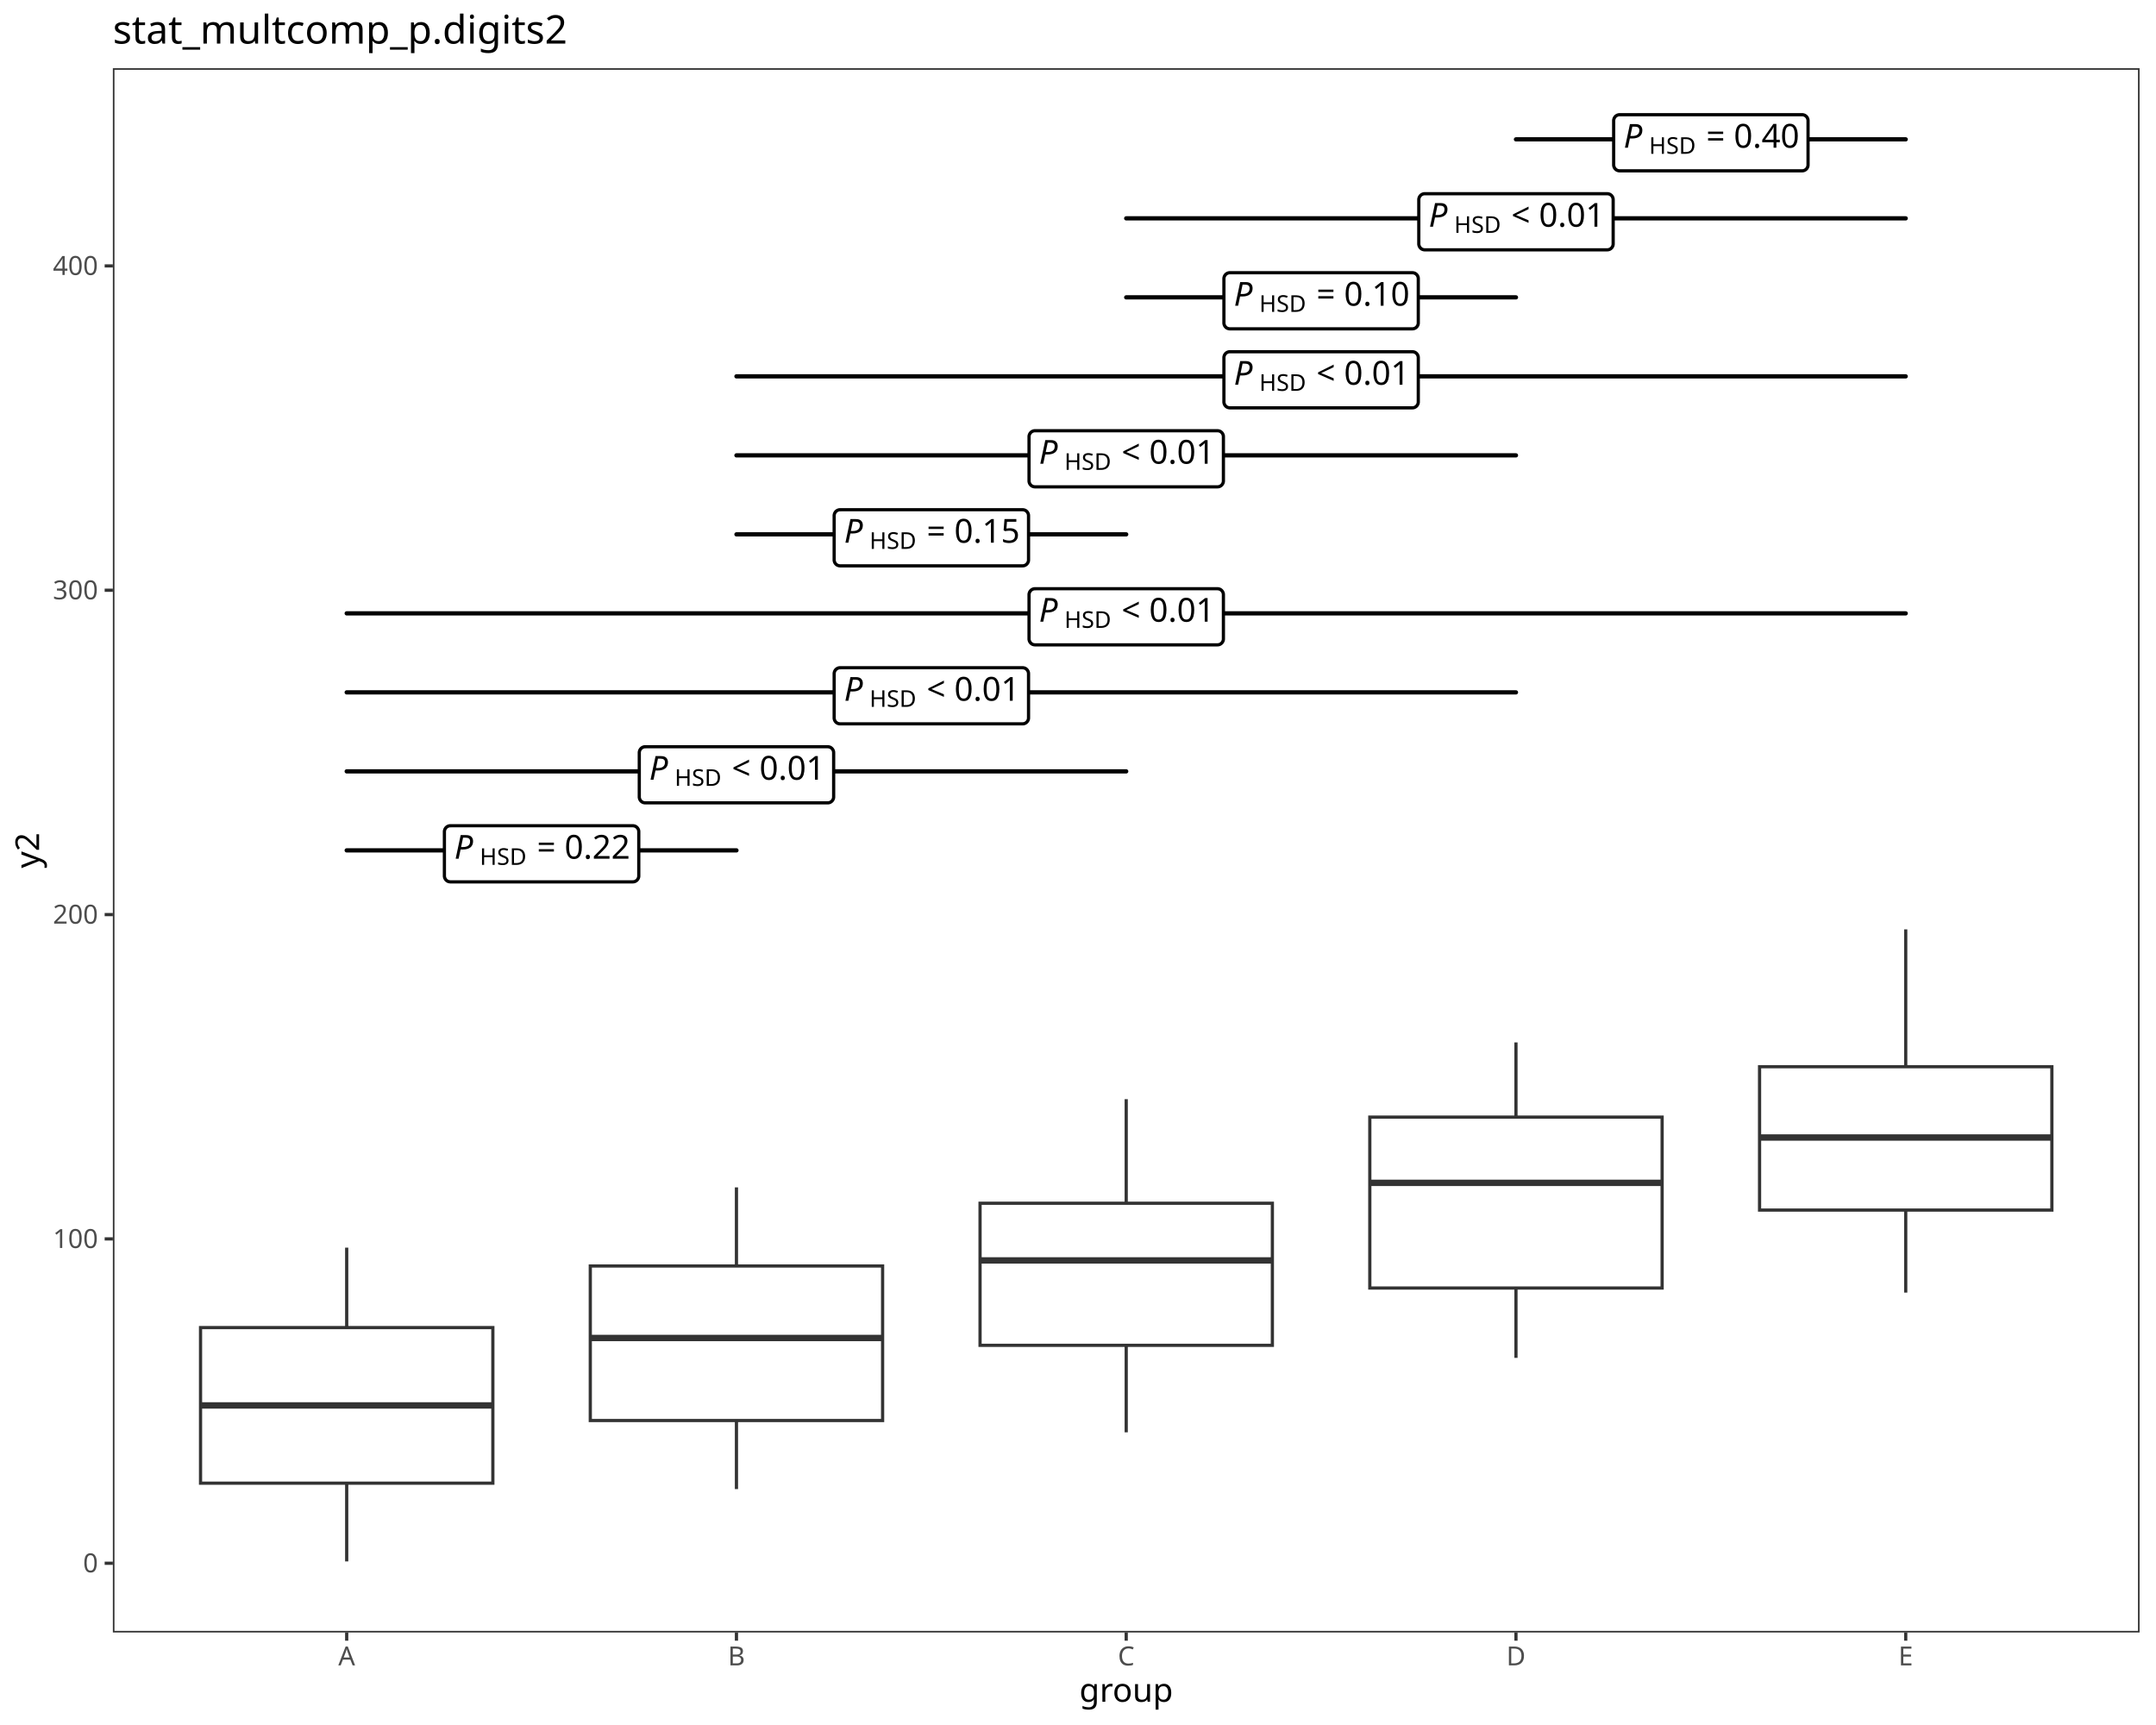
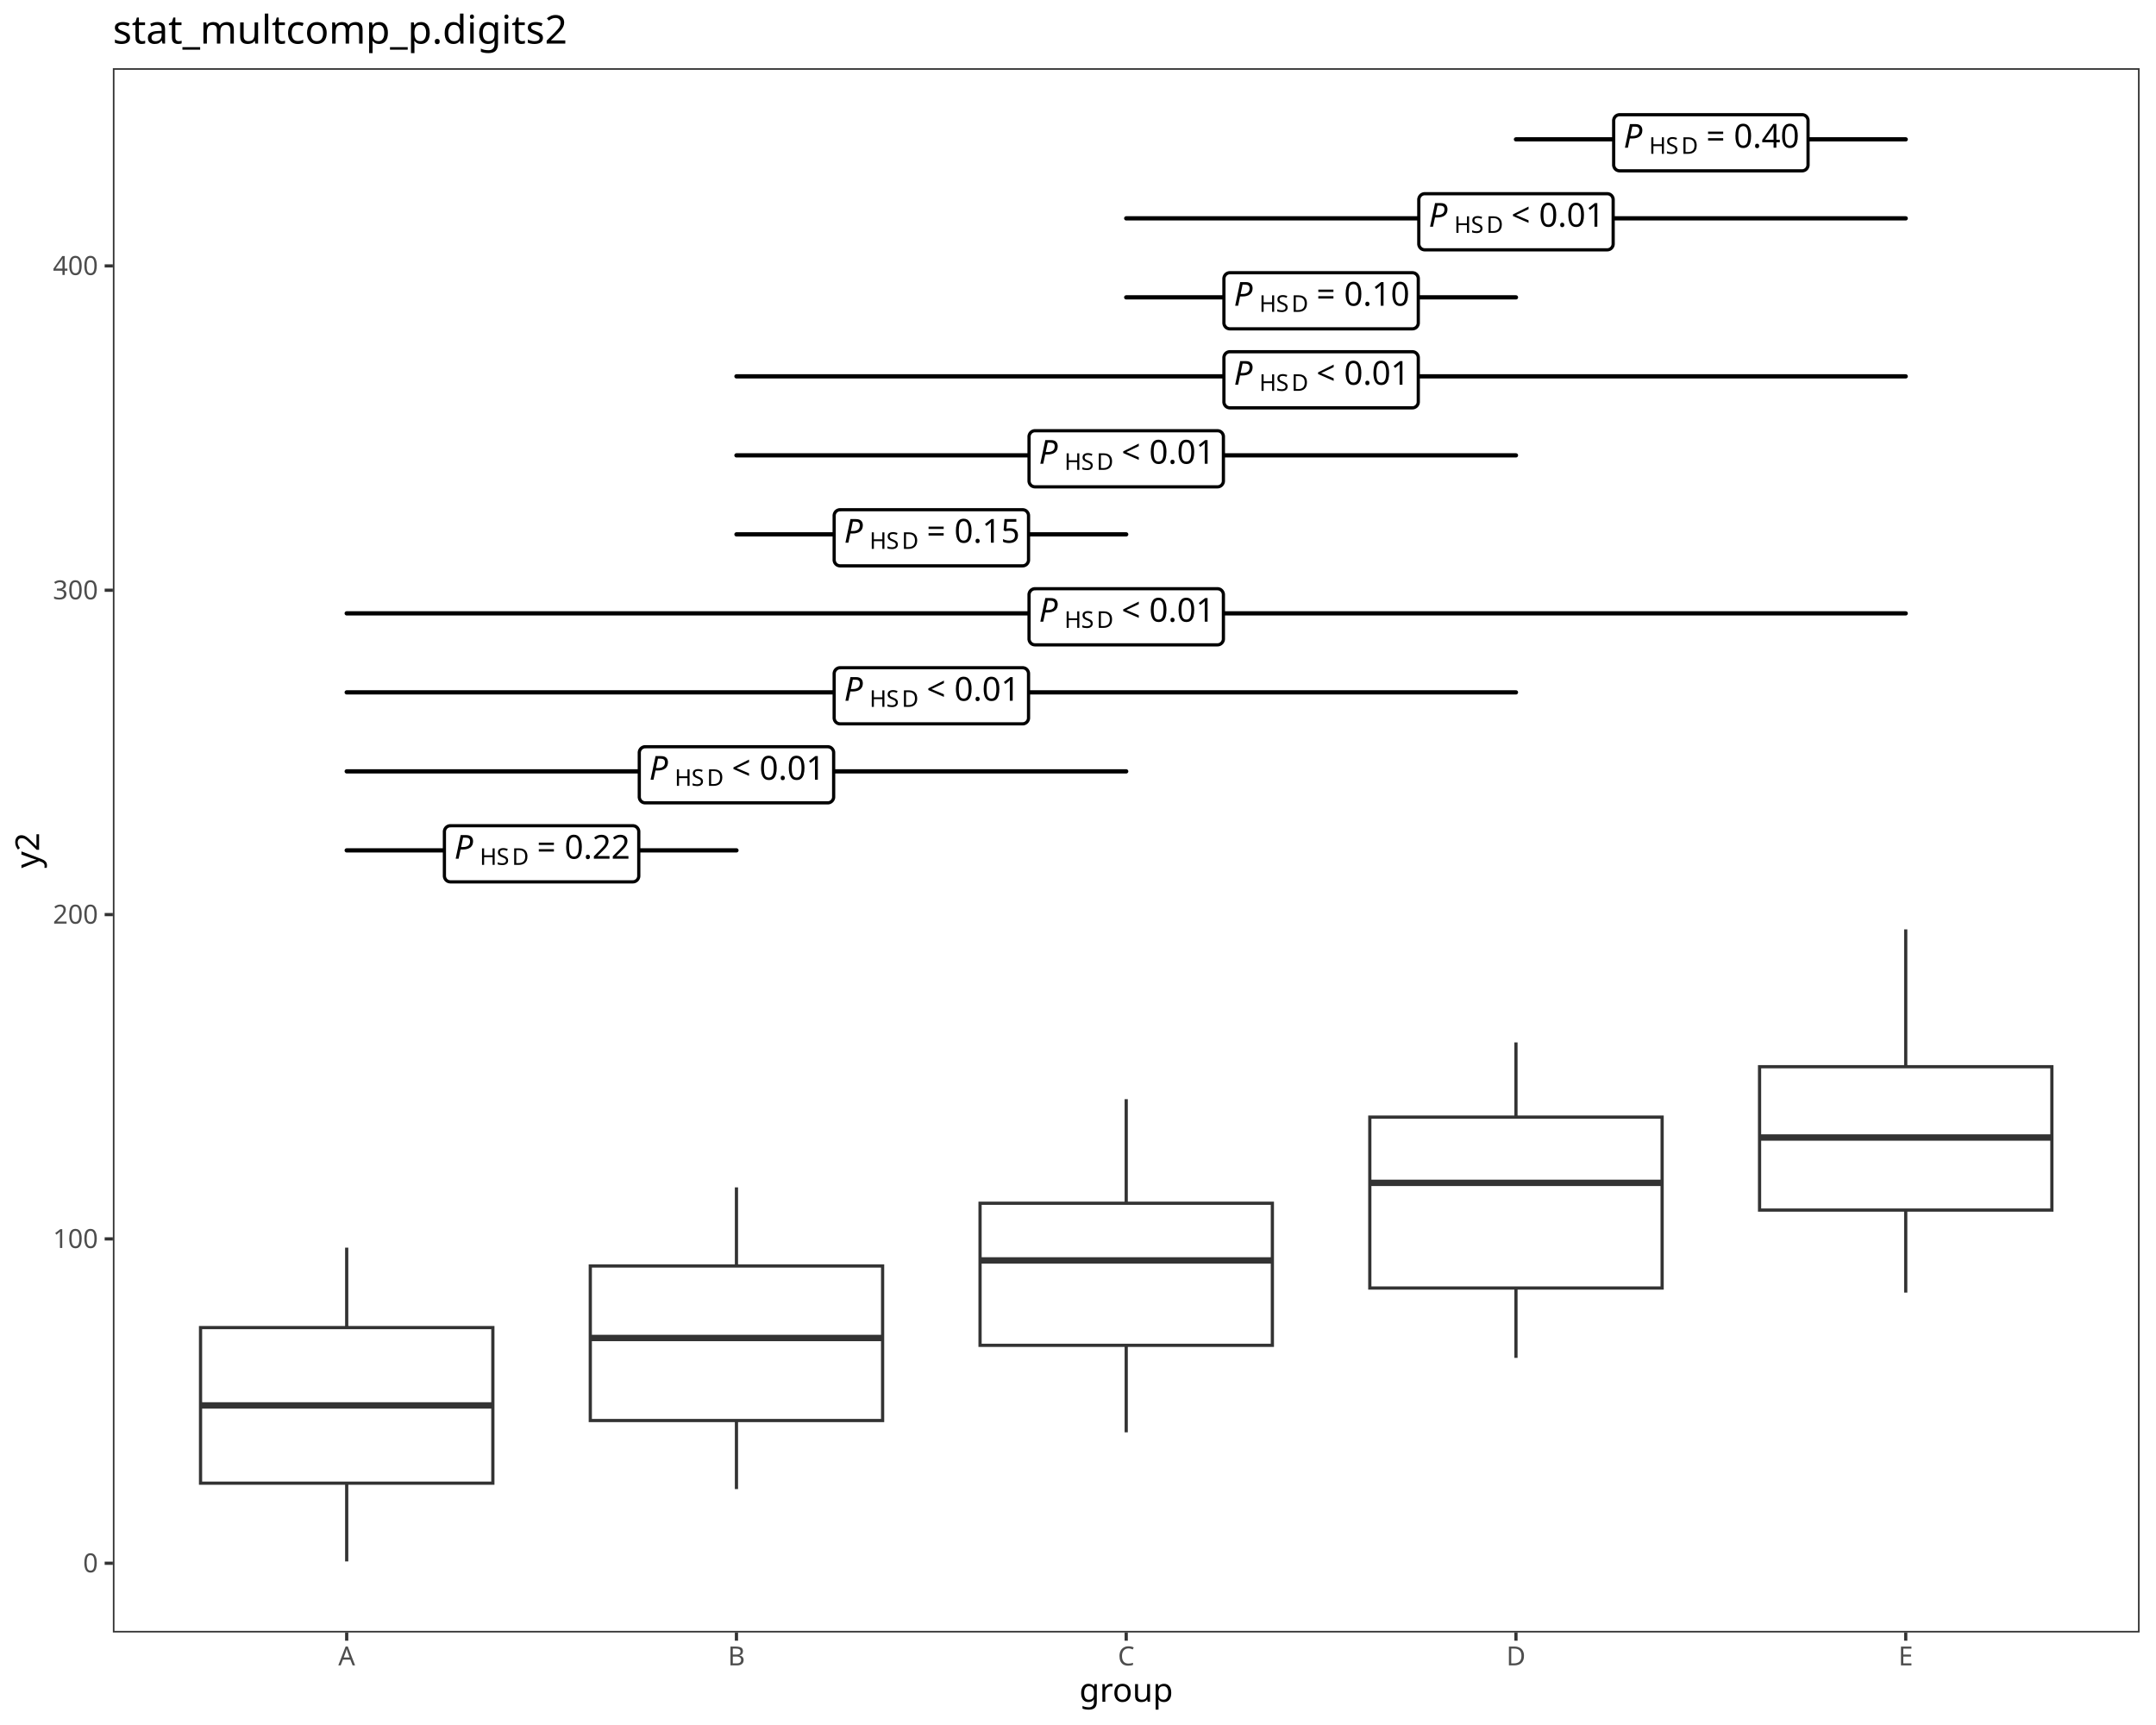
<svg xmlns="http://www.w3.org/2000/svg" class="svglite" data-engine-version="2.0" width="720.00pt" height="576.00pt" viewBox="0 0 720.00 576.00">
  <defs>
    <style type="text/css">
    .svglite line, .svglite polyline, .svglite polygon, .svglite path, .svglite rect, .svglite circle {
      fill: none;
      stroke: #000000;
      stroke-linecap: round;
      stroke-linejoin: round;
      stroke-miterlimit: 10.00;
    }
  </style>
  </defs>
  <rect width="100%" height="100%" style="stroke: none; fill: #FFFFFF;" />
  <defs>
    <clipPath id="cpMC4wMHw3MjAuMDB8MC4wMHw1NzYuMDA=">
      <rect x="0.00" y="0.00" width="720.00" height="576.00" />
    </clipPath>
  </defs>
  <g clip-path="url(#cpMC4wMHw3MjAuMDB8MC4wMHw1NzYuMDA=)">
    <rect x="0.00" y="0.00" width="720.00" height="576.00" style="stroke-width: 1.07; stroke: #FFFFFF; fill: #FFFFFF;" />
  </g>
  <defs>
    <clipPath id="cpMzcuNjl8NzE0LjUyfDIyLjc4fDU0NS4xMQ==">
      <rect x="37.69" y="22.78" width="676.83" height="522.33" />
    </clipPath>
  </defs>
  <g clip-path="url(#cpMzcuNjl8NzE0LjUyfDIyLjc4fDU0NS4xMQ==)">
    <rect x="37.69" y="22.78" width="676.83" height="522.33" style="stroke-width: 1.07; stroke: none; fill: #FFFFFF;" />
    <line x1="115.78" y1="443.30" x2="115.78" y2="416.60" style="stroke-width: 1.07; stroke: #333333; stroke-linecap: butt;" />
    <line x1="115.78" y1="495.25" x2="115.78" y2="521.37" style="stroke-width: 1.07; stroke: #333333; stroke-linecap: butt;" />
    <polygon points="66.97,443.30 66.97,495.25 164.59,495.25 164.59,443.30 66.97,443.30 " style="stroke-width: 1.07; stroke: #333333; stroke-linecap: butt; stroke-linejoin: miter; fill: #FFFFFF;" />
    <line x1="66.97" y1="469.29" x2="164.59" y2="469.29" style="stroke-width: 2.13; stroke: #333333; stroke-linecap: butt; stroke-linejoin: miter;" />
    <line x1="245.94" y1="422.73" x2="245.94" y2="396.48" style="stroke-width: 1.07; stroke: #333333; stroke-linecap: butt;" />
    <line x1="245.94" y1="474.33" x2="245.94" y2="497.23" style="stroke-width: 1.07; stroke: #333333; stroke-linecap: butt;" />
    <polygon points="197.13,422.73 197.13,474.33 294.75,474.33 294.75,422.73 197.13,422.73 " style="stroke-width: 1.07; stroke: #333333; stroke-linecap: butt; stroke-linejoin: miter; fill: #FFFFFF;" />
    <line x1="197.13" y1="446.77" x2="294.75" y2="446.77" style="stroke-width: 2.13; stroke: #333333; stroke-linecap: butt; stroke-linejoin: miter;" />
    <line x1="376.10" y1="401.78" x2="376.10" y2="367.02" style="stroke-width: 1.07; stroke: #333333; stroke-linecap: butt;" />
    <line x1="376.10" y1="449.22" x2="376.10" y2="478.27" style="stroke-width: 1.07; stroke: #333333; stroke-linecap: butt;" />
    <polygon points="327.29,401.78 327.29,449.22 424.91,449.22 424.91,401.78 327.29,401.78 " style="stroke-width: 1.07; stroke: #333333; stroke-linecap: butt; stroke-linejoin: miter; fill: #FFFFFF;" />
    <line x1="327.29" y1="420.87" x2="424.91" y2="420.87" style="stroke-width: 2.13; stroke: #333333; stroke-linecap: butt; stroke-linejoin: miter;" />
    <line x1="506.26" y1="373.02" x2="506.26" y2="348.07" style="stroke-width: 1.07; stroke: #333333; stroke-linecap: butt;" />
    <line x1="506.26" y1="430.09" x2="506.26" y2="453.41" style="stroke-width: 1.07; stroke: #333333; stroke-linecap: butt;" />
    <polygon points="457.45,373.02 457.45,430.09 555.07,430.09 555.07,373.02 457.45,373.02 " style="stroke-width: 1.07; stroke: #333333; stroke-linecap: butt; stroke-linejoin: miter; fill: #FFFFFF;" />
    <line x1="457.45" y1="394.97" x2="555.07" y2="394.97" style="stroke-width: 2.13; stroke: #333333; stroke-linecap: butt; stroke-linejoin: miter;" />
    <line x1="636.42" y1="356.19" x2="636.42" y2="310.33" style="stroke-width: 1.07; stroke: #333333; stroke-linecap: butt;" />
    <line x1="636.42" y1="404.06" x2="636.42" y2="431.61" style="stroke-width: 1.07; stroke: #333333; stroke-linecap: butt;" />
    <polygon points="587.61,356.19 587.61,404.06 685.23,404.06 685.23,356.19 587.61,356.19 " style="stroke-width: 1.07; stroke: #333333; stroke-linecap: butt; stroke-linejoin: miter; fill: #FFFFFF;" />
    <line x1="587.61" y1="379.83" x2="685.23" y2="379.83" style="stroke-width: 2.13; stroke: #333333; stroke-linecap: butt; stroke-linejoin: miter;" />
    <line x1="115.78" y1="283.95" x2="245.94" y2="283.95" style="stroke-width: 1.42;" />
    <polygon points="150.39,294.47 211.33,294.47 211.25,294.46 211.57,294.45 211.89,294.39 212.19,294.27 212.46,294.11 212.71,293.91 212.92,293.67 213.09,293.40 213.22,293.11 213.30,292.80 213.32,292.48 213.32,292.48 213.32,277.71 213.32,277.71 213.30,277.39 213.22,277.08 213.09,276.79 212.92,276.52 212.71,276.28 212.46,276.07 212.19,275.91 211.89,275.80 211.57,275.74 211.33,275.72 150.39,275.72 150.63,275.74 150.31,275.72 150.00,275.76 149.69,275.85 149.40,275.99 149.14,276.17 148.91,276.39 148.72,276.65 148.57,276.93 148.47,277.23 148.41,277.55 148.41,277.71 148.41,292.48 148.41,292.32 148.41,292.64 148.47,292.95 148.57,293.26 148.72,293.54 148.91,293.80 149.14,294.02 149.40,294.20 149.69,294.34 150.00,294.42 150.31,294.46 " style="stroke-width: 1.07; fill: #FFFFFF;" />
    <text x="151.72" y="286.74" style="font-size: 11.04px; font-style: italic; font-family: sans;" textLength="7.37px" lengthAdjust="spacingAndGlyphs">P</text>
-     <text x="160.22" y="288.79" style="font-size: 7.73px; font-family: sans;" textLength="16.32px" lengthAdjust="spacingAndGlyphs">HSD</text>
+     <text x="160.22" y="288.79" style="font-size: 7.73px; font-family: sans;" textLength="5.58px" lengthAdjust="spacingAndGlyphs">H</text>
+     <text x="165.81" y="288.79" style="font-size: 7.73px; font-family: sans;" textLength="5.16px" lengthAdjust="spacingAndGlyphs">S</text>
+     <text x="170.96" y="288.79" style="font-size: 7.73px; font-family: sans;" textLength="5.58px" lengthAdjust="spacingAndGlyphs">D</text>
    <text x="176.55" y="286.74" style="font-size: 11.04px; font-family: sans;" textLength="2.76px" lengthAdjust="spacingAndGlyphs"> </text>
    <text x="179.31" y="286.74" style="font-size: 11.04px; font-family: sans;" textLength="6.45px" lengthAdjust="spacingAndGlyphs">=</text>
    <text x="185.76" y="286.74" style="font-size: 11.04px; font-family: sans;" textLength="2.76px" lengthAdjust="spacingAndGlyphs"> </text>
    <text x="188.52" y="286.74" style="font-size: 11.04px; font-family: sans;" textLength="21.49px" lengthAdjust="spacingAndGlyphs">0.22</text>
    <line x1="115.78" y1="257.57" x2="376.10" y2="257.57" style="stroke-width: 1.42;" />
    <polygon points="215.47,268.08 276.41,268.08 276.33,268.08 276.65,268.07 276.97,268.01 277.27,267.89 277.54,267.73 277.79,267.53 278.00,267.29 278.17,267.02 278.30,266.73 278.38,266.42 278.40,266.10 278.40,266.10 278.40,251.33 278.40,251.33 278.38,251.01 278.30,250.70 278.17,250.41 278.00,250.14 277.79,249.90 277.54,249.69 277.27,249.53 276.97,249.42 276.65,249.36 276.41,249.34 215.47,249.34 215.71,249.36 215.39,249.34 215.08,249.38 214.77,249.47 214.48,249.61 214.22,249.79 213.99,250.01 213.80,250.27 213.65,250.55 213.55,250.85 213.49,251.17 213.49,251.33 213.49,266.10 213.49,265.94 213.49,266.26 213.55,266.57 213.65,266.88 213.80,267.16 213.99,267.42 214.22,267.64 214.48,267.82 214.77,267.96 215.08,268.04 215.39,268.08 " style="stroke-width: 1.07; fill: #FFFFFF;" />
    <text x="216.80" y="260.36" style="font-size: 11.04px; font-style: italic; font-family: sans;" textLength="7.37px" lengthAdjust="spacingAndGlyphs">P</text>
-     <text x="225.30" y="262.41" style="font-size: 7.73px; font-family: sans;" textLength="16.32px" lengthAdjust="spacingAndGlyphs">HSD</text>
+     <text x="225.30" y="262.41" style="font-size: 7.73px; font-family: sans;" textLength="5.58px" lengthAdjust="spacingAndGlyphs">H</text>
+     <text x="230.89" y="262.41" style="font-size: 7.73px; font-family: sans;" textLength="5.16px" lengthAdjust="spacingAndGlyphs">S</text>
+     <text x="236.04" y="262.41" style="font-size: 7.73px; font-family: sans;" textLength="5.58px" lengthAdjust="spacingAndGlyphs">D</text>
    <text x="241.63" y="260.36" style="font-size: 11.04px; font-family: sans;" textLength="2.76px" lengthAdjust="spacingAndGlyphs"> </text>
    <text x="244.39" y="260.36" style="font-size: 11.04px; font-family: sans;" textLength="6.45px" lengthAdjust="spacingAndGlyphs">&lt;</text>
    <text x="250.84" y="260.36" style="font-size: 11.04px; font-family: sans;" textLength="2.76px" lengthAdjust="spacingAndGlyphs"> </text>
    <text x="253.60" y="260.36" style="font-size: 11.04px; font-family: sans;" textLength="21.49px" lengthAdjust="spacingAndGlyphs">0.01</text>
    <line x1="115.78" y1="231.19" x2="506.26" y2="231.19" style="stroke-width: 1.42;" />
    <polygon points="280.55,241.70 341.49,241.70 341.41,241.70 341.73,241.69 342.05,241.63 342.35,241.51 342.62,241.35 342.87,241.15 343.08,240.91 343.25,240.64 343.38,240.35 343.46,240.04 343.48,239.72 343.48,239.72 343.48,224.95 343.48,224.95 343.46,224.63 343.38,224.32 343.25,224.03 343.08,223.76 342.87,223.52 342.62,223.31 342.35,223.15 342.05,223.04 341.73,222.98 341.49,222.96 280.55,222.96 280.79,222.98 280.47,222.96 280.16,223.00 279.85,223.09 279.56,223.23 279.30,223.41 279.07,223.63 278.88,223.89 278.73,224.17 278.63,224.47 278.57,224.79 278.57,224.95 278.57,239.72 278.57,239.56 278.57,239.88 278.63,240.19 278.73,240.50 278.88,240.78 279.07,241.04 279.30,241.26 279.56,241.44 279.85,241.58 280.16,241.66 280.47,241.70 " style="stroke-width: 1.07; fill: #FFFFFF;" />
    <text x="281.88" y="233.98" style="font-size: 11.04px; font-style: italic; font-family: sans;" textLength="7.37px" lengthAdjust="spacingAndGlyphs">P</text>
-     <text x="290.38" y="236.03" style="font-size: 7.73px; font-family: sans;" textLength="16.32px" lengthAdjust="spacingAndGlyphs">HSD</text>
+     <text x="290.38" y="236.03" style="font-size: 7.73px; font-family: sans;" textLength="5.58px" lengthAdjust="spacingAndGlyphs">H</text>
+     <text x="295.97" y="236.03" style="font-size: 7.73px; font-family: sans;" textLength="5.16px" lengthAdjust="spacingAndGlyphs">S</text>
+     <text x="301.12" y="236.03" style="font-size: 7.73px; font-family: sans;" textLength="5.58px" lengthAdjust="spacingAndGlyphs">D</text>
    <text x="306.71" y="233.98" style="font-size: 11.04px; font-family: sans;" textLength="2.76px" lengthAdjust="spacingAndGlyphs"> </text>
    <text x="309.47" y="233.98" style="font-size: 11.04px; font-family: sans;" textLength="6.45px" lengthAdjust="spacingAndGlyphs">&lt;</text>
    <text x="315.92" y="233.98" style="font-size: 11.04px; font-family: sans;" textLength="2.76px" lengthAdjust="spacingAndGlyphs"> </text>
    <text x="318.68" y="233.98" style="font-size: 11.04px; font-family: sans;" textLength="21.49px" lengthAdjust="spacingAndGlyphs">0.01</text>
    <line x1="115.78" y1="204.81" x2="636.42" y2="204.81" style="stroke-width: 1.42;" />
    <polygon points="345.63,215.32 406.57,215.32 406.49,215.32 406.81,215.31 407.13,215.25 407.43,215.13 407.70,214.97 407.95,214.77 408.16,214.53 408.33,214.26 408.46,213.97 408.54,213.66 408.56,213.34 408.56,213.34 408.56,198.57 408.56,198.57 408.54,198.25 408.46,197.94 408.33,197.65 408.16,197.38 407.95,197.14 407.70,196.93 407.43,196.77 407.13,196.66 406.81,196.60 406.57,196.58 345.63,196.58 345.87,196.60 345.55,196.58 345.24,196.62 344.93,196.71 344.64,196.85 344.38,197.03 344.15,197.25 343.96,197.51 343.81,197.79 343.71,198.09 343.65,198.41 343.65,198.57 343.65,213.34 343.65,213.18 343.65,213.50 343.71,213.81 343.81,214.12 343.96,214.40 344.15,214.65 344.38,214.88 344.64,215.06 344.93,215.20 345.24,215.28 345.55,215.32 " style="stroke-width: 1.07; fill: #FFFFFF;" />
    <text x="346.96" y="207.60" style="font-size: 11.04px; font-style: italic; font-family: sans;" textLength="7.37px" lengthAdjust="spacingAndGlyphs">P</text>
-     <text x="355.46" y="209.65" style="font-size: 7.73px; font-family: sans;" textLength="16.32px" lengthAdjust="spacingAndGlyphs">HSD</text>
+     <text x="355.46" y="209.65" style="font-size: 7.73px; font-family: sans;" textLength="5.58px" lengthAdjust="spacingAndGlyphs">H</text>
+     <text x="361.05" y="209.65" style="font-size: 7.73px; font-family: sans;" textLength="5.16px" lengthAdjust="spacingAndGlyphs">S</text>
+     <text x="366.20" y="209.65" style="font-size: 7.73px; font-family: sans;" textLength="5.58px" lengthAdjust="spacingAndGlyphs">D</text>
    <text x="371.79" y="207.60" style="font-size: 11.04px; font-family: sans;" textLength="2.76px" lengthAdjust="spacingAndGlyphs"> </text>
    <text x="374.55" y="207.60" style="font-size: 11.04px; font-family: sans;" textLength="6.45px" lengthAdjust="spacingAndGlyphs">&lt;</text>
    <text x="381.00" y="207.60" style="font-size: 11.04px; font-family: sans;" textLength="2.76px" lengthAdjust="spacingAndGlyphs"> </text>
    <text x="383.76" y="207.60" style="font-size: 11.04px; font-family: sans;" textLength="21.49px" lengthAdjust="spacingAndGlyphs">0.01</text>
    <line x1="245.94" y1="178.43" x2="376.10" y2="178.43" style="stroke-width: 1.42;" />
    <polygon points="280.55,188.94 341.49,188.94 341.41,188.94 341.73,188.93 342.05,188.87 342.35,188.75 342.62,188.59 342.87,188.39 343.08,188.15 343.25,187.88 343.38,187.59 343.46,187.28 343.48,186.96 343.48,186.96 343.48,172.19 343.48,172.19 343.46,171.87 343.38,171.56 343.25,171.27 343.08,171.00 342.87,170.76 342.62,170.55 342.35,170.39 342.05,170.28 341.73,170.22 341.49,170.20 280.55,170.20 280.79,170.22 280.47,170.20 280.16,170.24 279.85,170.33 279.56,170.47 279.30,170.65 279.07,170.87 278.88,171.13 278.73,171.41 278.63,171.71 278.57,172.03 278.57,172.19 278.57,186.96 278.57,186.80 278.57,187.12 278.63,187.43 278.73,187.74 278.88,188.02 279.07,188.27 279.30,188.50 279.56,188.68 279.85,188.81 280.16,188.90 280.47,188.94 " style="stroke-width: 1.07; fill: #FFFFFF;" />
    <text x="281.88" y="181.22" style="font-size: 11.04px; font-style: italic; font-family: sans;" textLength="7.37px" lengthAdjust="spacingAndGlyphs">P</text>
-     <text x="290.38" y="183.27" style="font-size: 7.73px; font-family: sans;" textLength="16.32px" lengthAdjust="spacingAndGlyphs">HSD</text>
+     <text x="290.38" y="183.27" style="font-size: 7.73px; font-family: sans;" textLength="5.58px" lengthAdjust="spacingAndGlyphs">H</text>
+     <text x="295.97" y="183.27" style="font-size: 7.73px; font-family: sans;" textLength="5.16px" lengthAdjust="spacingAndGlyphs">S</text>
+     <text x="301.12" y="183.27" style="font-size: 7.73px; font-family: sans;" textLength="5.58px" lengthAdjust="spacingAndGlyphs">D</text>
    <text x="306.71" y="181.22" style="font-size: 11.04px; font-family: sans;" textLength="2.76px" lengthAdjust="spacingAndGlyphs"> </text>
    <text x="309.47" y="181.22" style="font-size: 11.04px; font-family: sans;" textLength="6.45px" lengthAdjust="spacingAndGlyphs">=</text>
    <text x="315.92" y="181.22" style="font-size: 11.04px; font-family: sans;" textLength="2.76px" lengthAdjust="spacingAndGlyphs"> </text>
    <text x="318.68" y="181.22" style="font-size: 11.04px; font-family: sans;" textLength="21.49px" lengthAdjust="spacingAndGlyphs">0.15</text>
    <line x1="245.94" y1="152.05" x2="506.26" y2="152.05" style="stroke-width: 1.42;" />
    <polygon points="345.63,162.56 406.57,162.56 406.49,162.56 406.81,162.55 407.13,162.49 407.43,162.37 407.70,162.21 407.95,162.01 408.16,161.77 408.33,161.50 408.46,161.21 408.54,160.90 408.56,160.58 408.56,160.58 408.56,145.81 408.56,145.81 408.54,145.49 408.46,145.18 408.33,144.89 408.16,144.61 407.95,144.38 407.70,144.17 407.43,144.01 407.13,143.90 406.81,143.84 406.57,143.82 345.63,143.82 345.87,143.84 345.55,143.82 345.24,143.86 344.93,143.95 344.64,144.09 344.38,144.27 344.15,144.49 343.96,144.75 343.81,145.03 343.71,145.33 343.65,145.65 343.65,145.81 343.65,160.58 343.65,160.42 343.65,160.74 343.71,161.05 343.81,161.36 343.96,161.64 344.15,161.89 344.38,162.12 344.64,162.30 344.93,162.43 345.24,162.52 345.55,162.56 " style="stroke-width: 1.07; fill: #FFFFFF;" />
    <text x="346.96" y="154.84" style="font-size: 11.04px; font-style: italic; font-family: sans;" textLength="7.37px" lengthAdjust="spacingAndGlyphs">P</text>
-     <text x="355.46" y="156.89" style="font-size: 7.73px; font-family: sans;" textLength="16.32px" lengthAdjust="spacingAndGlyphs">HSD</text>
+     <text x="355.46" y="156.89" style="font-size: 7.73px; font-family: sans;" textLength="5.58px" lengthAdjust="spacingAndGlyphs">H</text>
+     <text x="361.05" y="156.89" style="font-size: 7.73px; font-family: sans;" textLength="5.16px" lengthAdjust="spacingAndGlyphs">S</text>
+     <text x="366.20" y="156.89" style="font-size: 7.73px; font-family: sans;" textLength="5.58px" lengthAdjust="spacingAndGlyphs">D</text>
    <text x="371.79" y="154.84" style="font-size: 11.04px; font-family: sans;" textLength="2.76px" lengthAdjust="spacingAndGlyphs"> </text>
    <text x="374.55" y="154.84" style="font-size: 11.04px; font-family: sans;" textLength="6.45px" lengthAdjust="spacingAndGlyphs">&lt;</text>
    <text x="381.00" y="154.84" style="font-size: 11.04px; font-family: sans;" textLength="2.76px" lengthAdjust="spacingAndGlyphs"> </text>
    <text x="383.76" y="154.84" style="font-size: 11.04px; font-family: sans;" textLength="21.49px" lengthAdjust="spacingAndGlyphs">0.01</text>
    <line x1="245.94" y1="125.67" x2="636.42" y2="125.67" style="stroke-width: 1.42;" />
    <polygon points="410.71,136.18 471.65,136.18 471.57,136.18 471.89,136.17 472.21,136.11 472.51,135.99 472.78,135.83 473.03,135.63 473.24,135.39 473.41,135.12 473.54,134.83 473.62,134.52 473.64,134.20 473.64,134.20 473.64,119.43 473.64,119.43 473.62,119.11 473.54,118.80 473.41,118.50 473.24,118.23 473.03,118.00 472.78,117.79 472.51,117.63 472.21,117.52 471.89,117.46 471.65,117.44 410.71,117.44 410.95,117.46 410.63,117.44 410.32,117.48 410.01,117.57 409.72,117.71 409.46,117.89 409.23,118.11 409.04,118.37 408.89,118.65 408.79,118.95 408.73,119.27 408.73,119.43 408.73,134.20 408.73,134.04 408.73,134.36 408.79,134.67 408.89,134.98 409.04,135.26 409.23,135.51 409.46,135.74 409.72,135.92 410.01,136.05 410.32,136.14 410.63,136.18 " style="stroke-width: 1.07; fill: #FFFFFF;" />
    <text x="412.04" y="128.46" style="font-size: 11.04px; font-style: italic; font-family: sans;" textLength="7.37px" lengthAdjust="spacingAndGlyphs">P</text>
-     <text x="420.54" y="130.51" style="font-size: 7.73px; font-family: sans;" textLength="16.32px" lengthAdjust="spacingAndGlyphs">HSD</text>
+     <text x="420.54" y="130.51" style="font-size: 7.73px; font-family: sans;" textLength="5.58px" lengthAdjust="spacingAndGlyphs">H</text>
+     <text x="426.13" y="130.51" style="font-size: 7.73px; font-family: sans;" textLength="5.16px" lengthAdjust="spacingAndGlyphs">S</text>
+     <text x="431.28" y="130.51" style="font-size: 7.73px; font-family: sans;" textLength="5.58px" lengthAdjust="spacingAndGlyphs">D</text>
    <text x="436.87" y="128.46" style="font-size: 11.04px; font-family: sans;" textLength="2.76px" lengthAdjust="spacingAndGlyphs"> </text>
    <text x="439.63" y="128.46" style="font-size: 11.04px; font-family: sans;" textLength="6.45px" lengthAdjust="spacingAndGlyphs">&lt;</text>
    <text x="446.08" y="128.46" style="font-size: 11.04px; font-family: sans;" textLength="2.76px" lengthAdjust="spacingAndGlyphs"> </text>
    <text x="448.84" y="128.46" style="font-size: 11.04px; font-family: sans;" textLength="21.49px" lengthAdjust="spacingAndGlyphs">0.01</text>
    <line x1="376.10" y1="99.29" x2="506.26" y2="99.29" style="stroke-width: 1.42;" />
    <polygon points="410.71,109.80 471.65,109.80 471.57,109.80 471.89,109.79 472.21,109.72 472.51,109.61 472.78,109.45 473.03,109.25 473.24,109.01 473.41,108.74 473.54,108.45 473.62,108.13 473.64,107.82 473.64,107.82 473.64,93.05 473.64,93.05 473.62,92.73 473.54,92.42 473.41,92.12 473.24,91.85 473.03,91.61 472.78,91.41 472.51,91.25 472.21,91.14 471.89,91.08 471.65,91.06 410.71,91.06 410.95,91.08 410.63,91.06 410.32,91.10 410.01,91.19 409.72,91.33 409.46,91.51 409.23,91.73 409.04,91.99 408.89,92.27 408.79,92.57 408.73,92.89 408.73,93.05 408.73,107.82 408.73,107.66 408.73,107.98 408.79,108.29 408.89,108.60 409.04,108.88 409.23,109.13 409.46,109.36 409.72,109.54 410.01,109.67 410.32,109.76 410.63,109.80 " style="stroke-width: 1.07; fill: #FFFFFF;" />
    <text x="412.04" y="102.08" style="font-size: 11.04px; font-style: italic; font-family: sans;" textLength="7.37px" lengthAdjust="spacingAndGlyphs">P</text>
-     <text x="420.54" y="104.13" style="font-size: 7.73px; font-family: sans;" textLength="16.32px" lengthAdjust="spacingAndGlyphs">HSD</text>
+     <text x="420.54" y="104.13" style="font-size: 7.73px; font-family: sans;" textLength="5.58px" lengthAdjust="spacingAndGlyphs">H</text>
+     <text x="426.13" y="104.13" style="font-size: 7.73px; font-family: sans;" textLength="5.16px" lengthAdjust="spacingAndGlyphs">S</text>
+     <text x="431.28" y="104.13" style="font-size: 7.73px; font-family: sans;" textLength="5.58px" lengthAdjust="spacingAndGlyphs">D</text>
    <text x="436.87" y="102.08" style="font-size: 11.04px; font-family: sans;" textLength="2.76px" lengthAdjust="spacingAndGlyphs"> </text>
    <text x="439.63" y="102.08" style="font-size: 11.04px; font-family: sans;" textLength="6.45px" lengthAdjust="spacingAndGlyphs">=</text>
    <text x="446.08" y="102.08" style="font-size: 11.04px; font-family: sans;" textLength="2.76px" lengthAdjust="spacingAndGlyphs"> </text>
    <text x="448.84" y="102.08" style="font-size: 11.04px; font-family: sans;" textLength="21.49px" lengthAdjust="spacingAndGlyphs">0.10</text>
    <line x1="376.10" y1="72.91" x2="636.42" y2="72.91" style="stroke-width: 1.42;" />
    <polygon points="475.79,83.42 536.73,83.42 536.65,83.42 536.97,83.41 537.29,83.34 537.59,83.23 537.86,83.07 538.11,82.87 538.32,82.63 538.49,82.36 538.62,82.07 538.70,81.75 538.72,81.44 538.72,81.44 538.72,66.67 538.72,66.67 538.70,66.35 538.62,66.04 538.49,65.74 538.32,65.47 538.11,65.23 537.86,65.03 537.59,64.87 537.29,64.76 536.97,64.70 536.73,64.68 475.79,64.68 476.03,64.70 475.71,64.68 475.40,64.72 475.09,64.81 474.80,64.95 474.54,65.13 474.31,65.35 474.12,65.61 473.97,65.89 473.87,66.19 473.81,66.51 473.81,66.67 473.81,81.44 473.81,81.28 473.81,81.60 473.87,81.91 473.97,82.21 474.12,82.50 474.31,82.75 474.54,82.98 474.80,83.16 475.09,83.29 475.40,83.38 475.71,83.42 " style="stroke-width: 1.07; fill: #FFFFFF;" />
    <text x="477.12" y="75.70" style="font-size: 11.04px; font-style: italic; font-family: sans;" textLength="7.37px" lengthAdjust="spacingAndGlyphs">P</text>
-     <text x="485.62" y="77.75" style="font-size: 7.73px; font-family: sans;" textLength="16.32px" lengthAdjust="spacingAndGlyphs">HSD</text>
+     <text x="485.62" y="77.75" style="font-size: 7.73px; font-family: sans;" textLength="5.58px" lengthAdjust="spacingAndGlyphs">H</text>
+     <text x="491.21" y="77.75" style="font-size: 7.73px; font-family: sans;" textLength="5.16px" lengthAdjust="spacingAndGlyphs">S</text>
+     <text x="496.36" y="77.75" style="font-size: 7.73px; font-family: sans;" textLength="5.58px" lengthAdjust="spacingAndGlyphs">D</text>
    <text x="501.95" y="75.70" style="font-size: 11.04px; font-family: sans;" textLength="2.76px" lengthAdjust="spacingAndGlyphs"> </text>
    <text x="504.71" y="75.70" style="font-size: 11.04px; font-family: sans;" textLength="6.45px" lengthAdjust="spacingAndGlyphs">&lt;</text>
    <text x="511.16" y="75.70" style="font-size: 11.04px; font-family: sans;" textLength="2.76px" lengthAdjust="spacingAndGlyphs"> </text>
    <text x="513.92" y="75.70" style="font-size: 11.04px; font-family: sans;" textLength="21.49px" lengthAdjust="spacingAndGlyphs">0.01</text>
    <line x1="506.26" y1="46.53" x2="636.42" y2="46.53" style="stroke-width: 1.42;" />
    <polygon points="540.87,57.04 601.81,57.04 601.73,57.04 602.05,57.03 602.37,56.96 602.67,56.85 602.94,56.69 603.19,56.49 603.40,56.25 603.57,55.98 603.70,55.68 603.78,55.37 603.80,55.06 603.80,55.06 603.80,40.29 603.80,40.29 603.78,39.97 603.70,39.66 603.57,39.36 603.40,39.09 603.19,38.85 602.94,38.65 602.67,38.49 602.37,38.38 602.05,38.31 601.81,38.30 540.87,38.30 541.11,38.31 540.79,38.30 540.48,38.34 540.17,38.43 539.88,38.57 539.62,38.75 539.39,38.97 539.20,39.23 539.05,39.51 538.95,39.81 538.89,40.13 538.89,40.29 538.89,55.06 538.89,54.90 538.89,55.22 538.95,55.53 539.05,55.83 539.20,56.12 539.39,56.37 539.62,56.59 539.88,56.78 540.17,56.91 540.48,57.00 540.79,57.04 " style="stroke-width: 1.07; fill: #FFFFFF;" />
    <text x="542.20" y="49.32" style="font-size: 11.04px; font-style: italic; font-family: sans;" textLength="7.37px" lengthAdjust="spacingAndGlyphs">P</text>
-     <text x="550.70" y="51.36" style="font-size: 7.73px; font-family: sans;" textLength="16.32px" lengthAdjust="spacingAndGlyphs">HSD</text>
+     <text x="550.70" y="51.36" style="font-size: 7.73px; font-family: sans;" textLength="5.58px" lengthAdjust="spacingAndGlyphs">H</text>
+     <text x="556.29" y="51.36" style="font-size: 7.73px; font-family: sans;" textLength="5.16px" lengthAdjust="spacingAndGlyphs">S</text>
+     <text x="561.44" y="51.36" style="font-size: 7.73px; font-family: sans;" textLength="5.58px" lengthAdjust="spacingAndGlyphs">D</text>
    <text x="567.03" y="49.32" style="font-size: 11.04px; font-family: sans;" textLength="2.76px" lengthAdjust="spacingAndGlyphs"> </text>
    <text x="569.79" y="49.32" style="font-size: 11.04px; font-family: sans;" textLength="6.45px" lengthAdjust="spacingAndGlyphs">=</text>
    <text x="576.24" y="49.32" style="font-size: 11.04px; font-family: sans;" textLength="2.76px" lengthAdjust="spacingAndGlyphs"> </text>
    <text x="579.00" y="49.32" style="font-size: 11.04px; font-family: sans;" textLength="21.49px" lengthAdjust="spacingAndGlyphs">0.40</text>
    <rect x="37.69" y="22.78" width="676.83" height="522.33" style="stroke-width: 1.07; stroke: #333333;" />
  </g>
  <g clip-path="url(#cpMC4wMHw3MjAuMDB8MC4wMHw1NzYuMDA=)">
    <text x="32.76" y="525.02" text-anchor="end" style="font-size: 8.80px; fill: #4D4D4D; font-family: sans;" textLength="4.89px" lengthAdjust="spacingAndGlyphs">0</text>
    <text x="32.76" y="416.72" text-anchor="end" style="font-size: 8.80px; fill: #4D4D4D; font-family: sans;" textLength="14.68px" lengthAdjust="spacingAndGlyphs">100</text>
    <text x="32.76" y="308.42" text-anchor="end" style="font-size: 8.80px; fill: #4D4D4D; font-family: sans;" textLength="14.68px" lengthAdjust="spacingAndGlyphs">200</text>
    <text x="32.76" y="200.12" text-anchor="end" style="font-size: 8.80px; fill: #4D4D4D; font-family: sans;" textLength="14.68px" lengthAdjust="spacingAndGlyphs">300</text>
    <text x="32.76" y="91.81" text-anchor="end" style="font-size: 8.80px; fill: #4D4D4D; font-family: sans;" textLength="14.68px" lengthAdjust="spacingAndGlyphs">400</text>
    <polyline points="34.95,521.99 37.69,521.99 " style="stroke-width: 1.07; stroke: #333333; stroke-linecap: butt;" />
    <polyline points="34.95,413.69 37.69,413.69 " style="stroke-width: 1.07; stroke: #333333; stroke-linecap: butt;" />
    <polyline points="34.95,305.39 37.69,305.39 " style="stroke-width: 1.07; stroke: #333333; stroke-linecap: butt;" />
    <polyline points="34.95,197.09 37.69,197.09 " style="stroke-width: 1.07; stroke: #333333; stroke-linecap: butt;" />
    <polyline points="34.95,88.79 37.69,88.79 " style="stroke-width: 1.07; stroke: #333333; stroke-linecap: butt;" />
    <polyline points="115.78,547.85 115.78,545.11 " style="stroke-width: 1.07; stroke: #333333; stroke-linecap: butt;" />
    <polyline points="245.94,547.85 245.94,545.11 " style="stroke-width: 1.07; stroke: #333333; stroke-linecap: butt;" />
    <polyline points="376.10,547.85 376.10,545.11 " style="stroke-width: 1.07; stroke: #333333; stroke-linecap: butt;" />
    <polyline points="506.26,547.85 506.26,545.11 " style="stroke-width: 1.07; stroke: #333333; stroke-linecap: butt;" />
    <polyline points="636.42,547.85 636.42,545.11 " style="stroke-width: 1.07; stroke: #333333; stroke-linecap: butt;" />
    <text x="115.78" y="556.10" text-anchor="middle" style="font-size: 8.80px; fill: #4D4D4D; font-family: sans;" textLength="5.87px" lengthAdjust="spacingAndGlyphs">A</text>
    <text x="245.94" y="556.10" text-anchor="middle" style="font-size: 8.80px; fill: #4D4D4D; font-family: sans;" textLength="5.87px" lengthAdjust="spacingAndGlyphs">B</text>
    <text x="376.10" y="556.10" text-anchor="middle" style="font-size: 8.80px; fill: #4D4D4D; font-family: sans;" textLength="6.36px" lengthAdjust="spacingAndGlyphs">C</text>
    <text x="506.26" y="556.10" text-anchor="middle" style="font-size: 8.80px; fill: #4D4D4D; font-family: sans;" textLength="6.36px" lengthAdjust="spacingAndGlyphs">D</text>
    <text x="636.42" y="556.10" text-anchor="middle" style="font-size: 8.80px; fill: #4D4D4D; font-family: sans;" textLength="5.87px" lengthAdjust="spacingAndGlyphs">E</text>
    <text x="376.10" y="568.24" text-anchor="middle" style="font-size: 11.00px; font-family: sans;" textLength="28.14px" lengthAdjust="spacingAndGlyphs">group</text>
    <text transform="translate(13.05,283.95) rotate(-90)" text-anchor="middle" style="font-size: 11.00px; font-family: sans;" textLength="11.62px" lengthAdjust="spacingAndGlyphs">y2</text>
    <text x="37.69" y="14.56" style="font-size: 13.20px; font-family: sans;" textLength="142.36px" lengthAdjust="spacingAndGlyphs">stat_multcomp_p.digits2</text>
  </g>
</svg>
